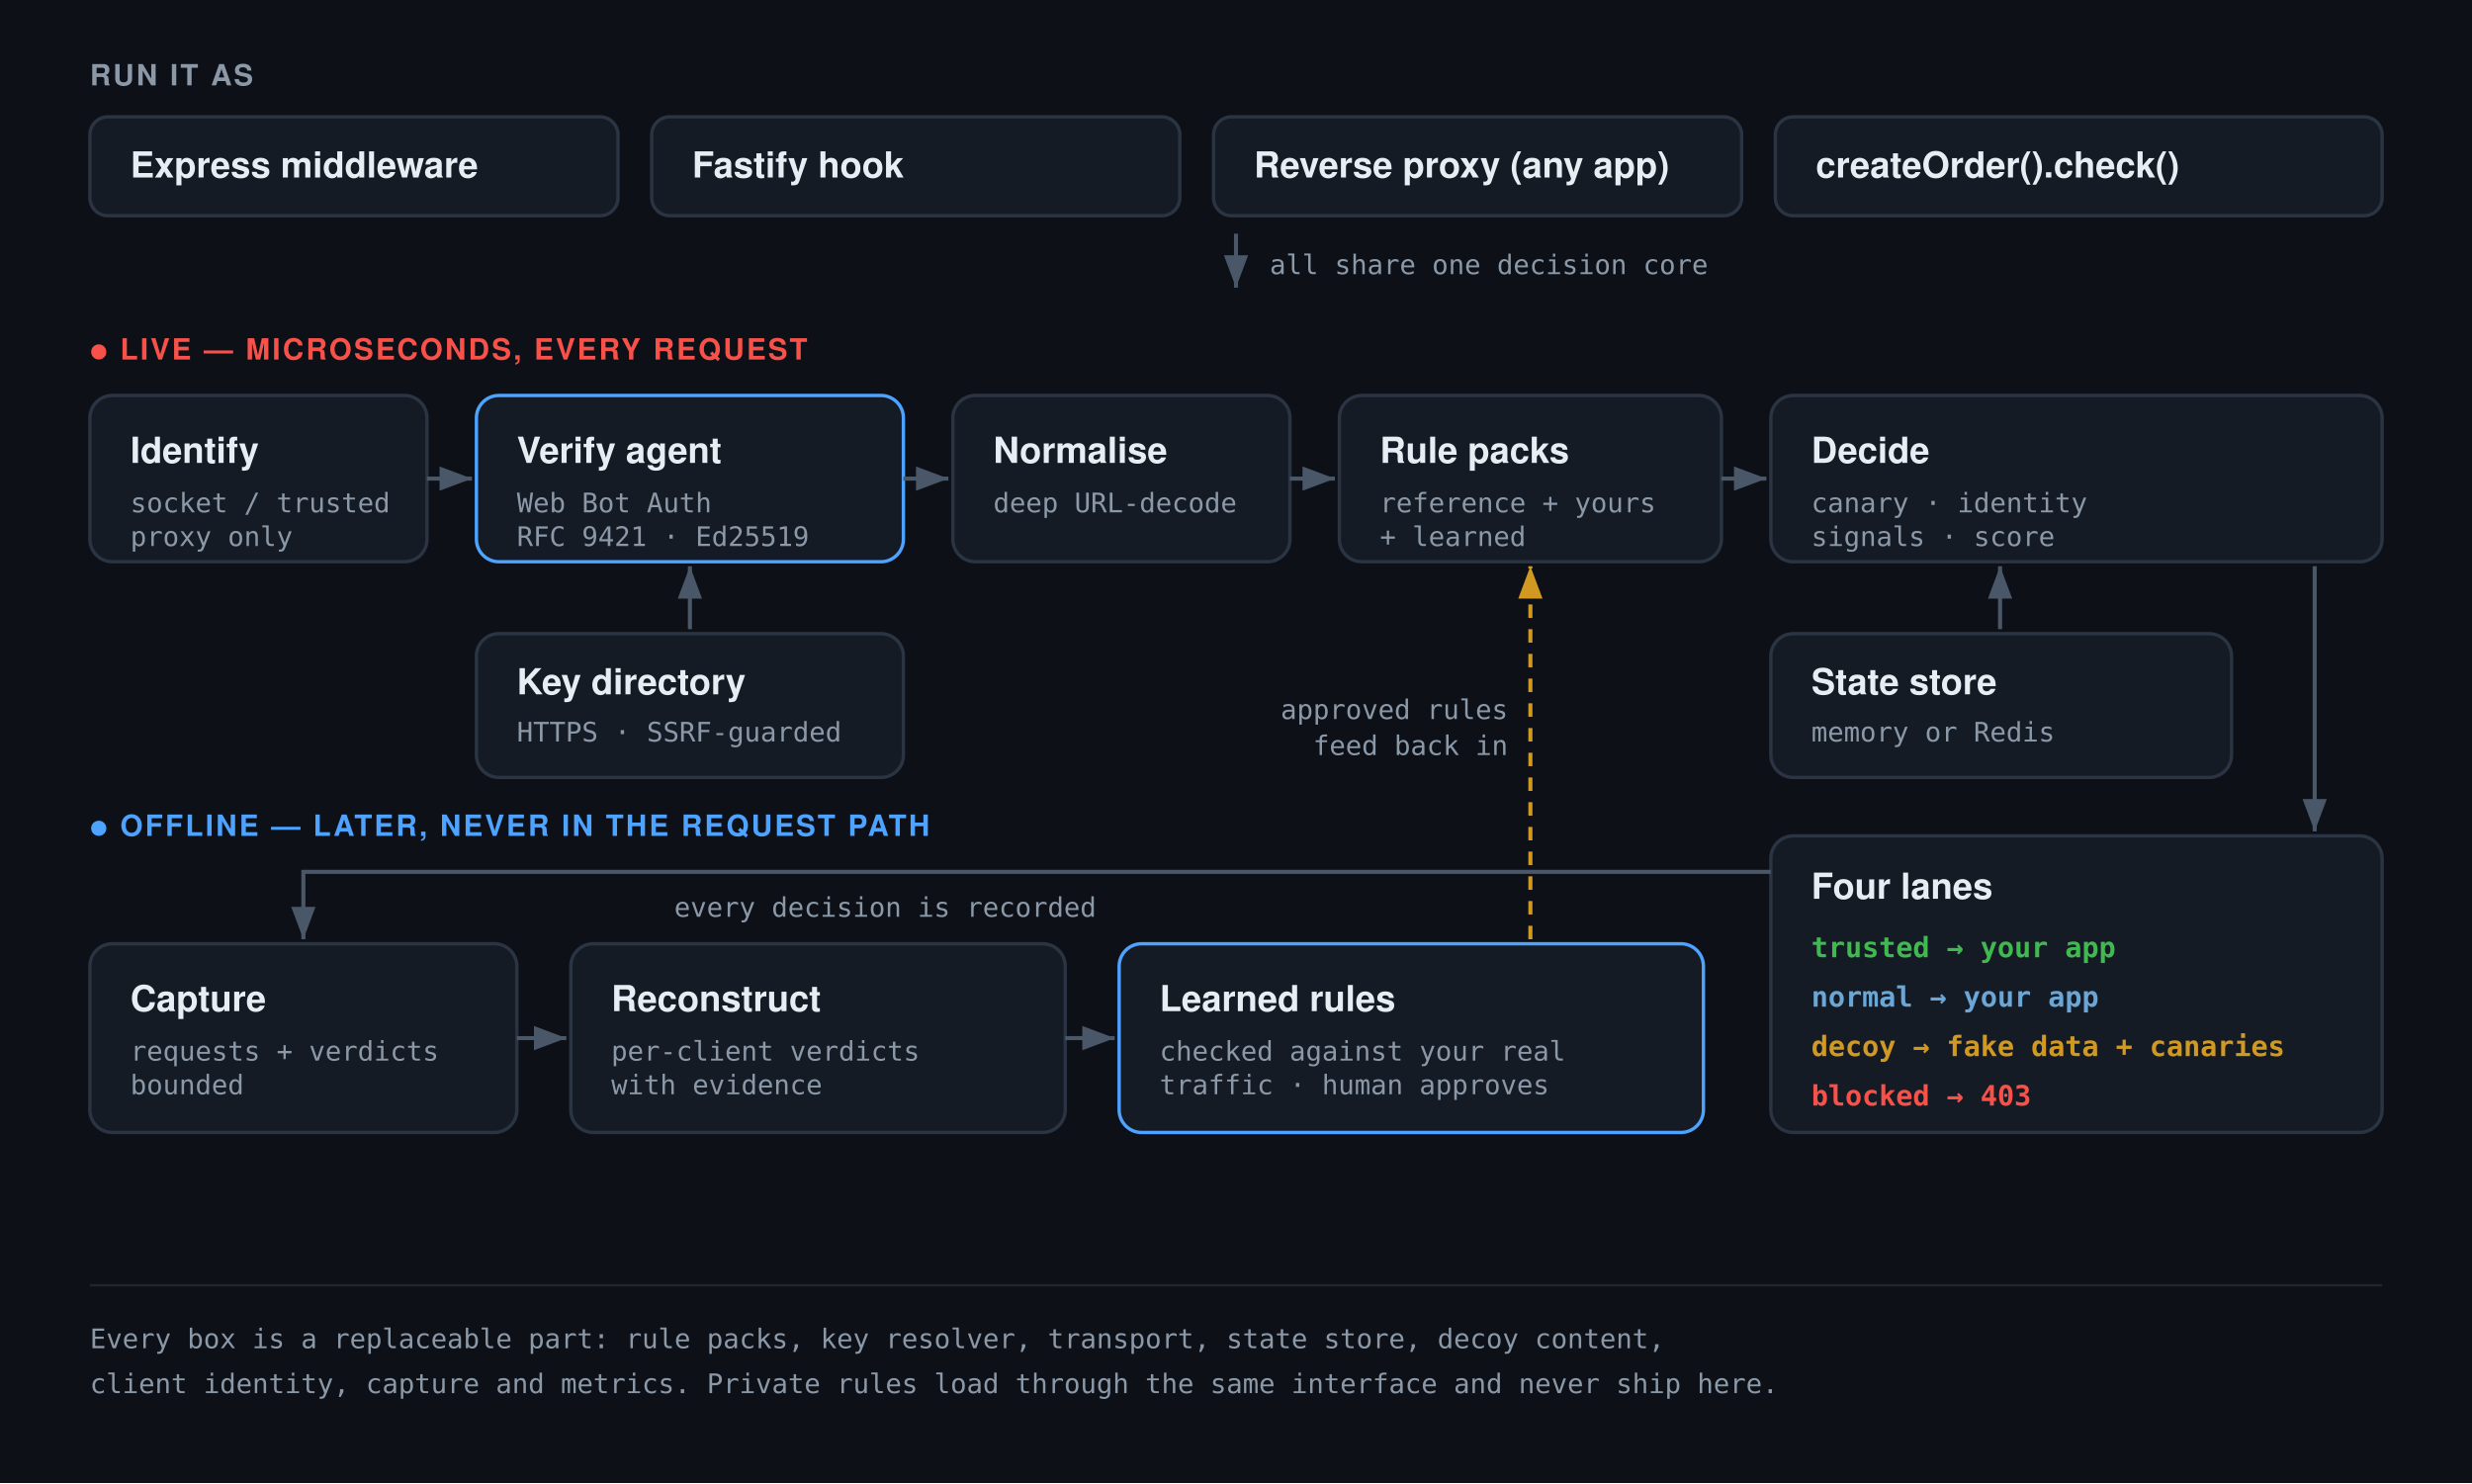
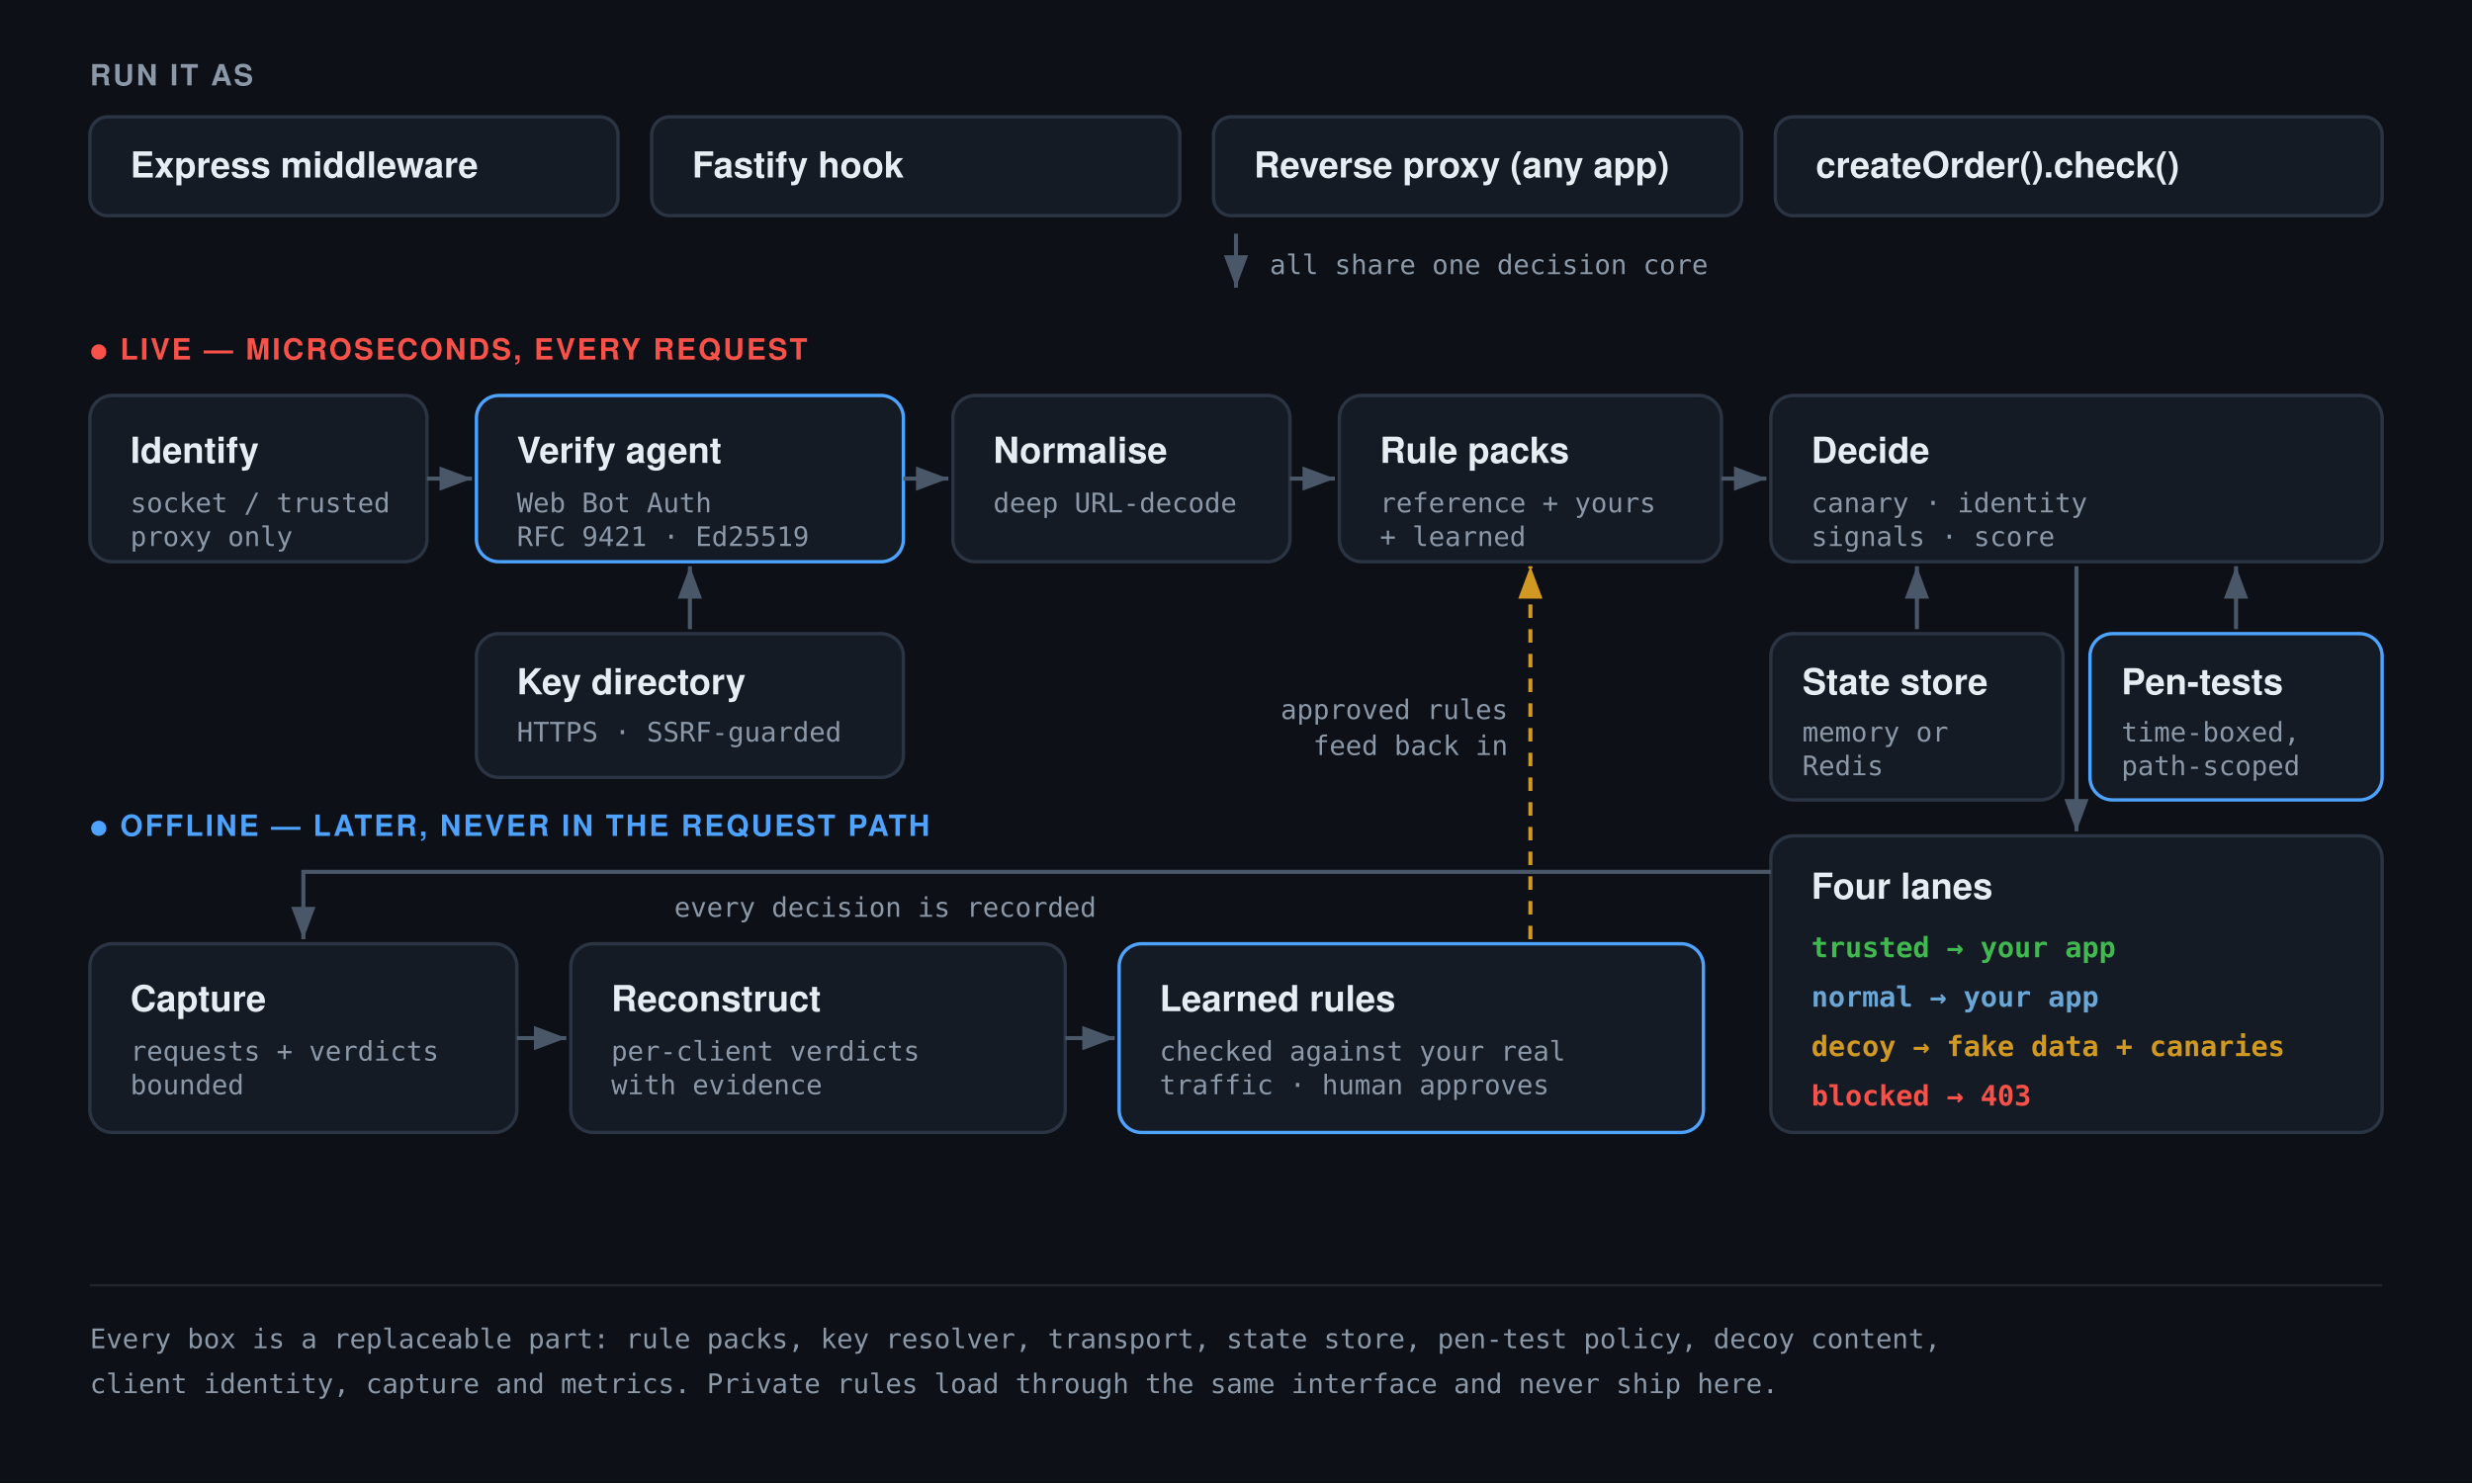
- <svg xmlns="http://www.w3.org/2000/svg" width="1100" height="660" viewBox="0 0 1100 660" fill="none" role="img" aria-label="ORDER architecture: run modes, the live decision path with Web Bot Auth and shared state, and the offline learned-rules loop">
+ <svg xmlns="http://www.w3.org/2000/svg" width="1100" height="660" viewBox="0 0 1100 660" fill="none" role="img" aria-label="ORDER architecture: run modes, the live decision path with Web Bot Auth, shared state and authorized pen-tests, and the offline learned-rules loop">
  <style>
    .box{fill:#151b24;stroke:#2a3442;stroke-width:1.5}
    .hl{fill:#151b24;stroke:#4da3ff;stroke-width:1.5}
    .lbl{font-family:'Space Grotesk','Segoe UI',Helvetica,Arial,sans-serif;fill:#e6edf3;font-weight:600;font-size:16px}
    .sub{font-family:ui-monospace,Menlo,Consolas,monospace;fill:#8b98a8;font-size:12px}
    .sec{font-family:'Space Grotesk','Segoe UI',Helvetica,Arial,sans-serif;font-weight:600;font-size:13px;letter-spacing:1px}
    .lane{font-family:ui-monospace,Menlo,Consolas,monospace;font-size:12.5px;font-weight:600}
    .flow{stroke:#4a5768;stroke-width:1.8;fill:none}
    .loop{stroke:#d29922;stroke-width:1.8;fill:none;stroke-dasharray:6 5}
  </style>
  <defs>
    <marker id="a" markerWidth="10" markerHeight="10" refX="8" refY="3" orient="auto">
      <path d="M0,0 L8,3 L0,6 Z" fill="#4a5768" />
    </marker>
    <marker id="y" markerWidth="10" markerHeight="10" refX="8" refY="3" orient="auto">
      <path d="M0,0 L8,3 L0,6 Z" fill="#d29922" />
    </marker>
  </defs>
  <rect width="1100" height="660" fill="#0d1117" />
  <text x="40" y="38" class="sec" fill="#8b98a8">RUN IT AS</text>
  <rect class="box" x="40" y="52" width="235" height="44" rx="8" />
  <text x="58" y="79" class="lbl" font-size="14">Express middleware</text>
  <rect class="box" x="290" y="52" width="235" height="44" rx="8" />
  <text x="308" y="79" class="lbl" font-size="14">Fastify hook</text>
  <rect class="box" x="540" y="52" width="235" height="44" rx="8" />
  <text x="558" y="79" class="lbl" font-size="14">Reverse proxy (any app)</text>
  <rect class="box" x="790" y="52" width="270" height="44" rx="8" />
  <text x="808" y="79" class="lbl" font-size="14">createOrder().check()</text>
  <path class="flow" d="M550,104 L550,128" marker-end="url(#a)" />
  <text x="565" y="122" class="sub">all share one decision core</text>
  <text x="40" y="160" class="sec" fill="#f85149">● LIVE — MICROSECONDS, EVERY REQUEST</text>
  <rect class="box" x="40" y="176" width="150" height="74" rx="10" />
  <text x="58" y="206" class="lbl">Identify</text>
  <text x="58" y="228" class="sub">socket / trusted</text>
  <text x="58" y="243" class="sub">proxy only</text>
  <rect class="hl" x="212" y="176" width="190" height="74" rx="10" />
  <text x="230" y="206" class="lbl">Verify agent</text>
  <text x="230" y="228" class="sub">Web Bot Auth</text>
  <text x="230" y="243" class="sub">RFC 9421 · Ed25519</text>
  <rect class="box" x="424" y="176" width="150" height="74" rx="10" />
  <text x="442" y="206" class="lbl">Normalise</text>
  <text x="442" y="228" class="sub">deep URL-decode</text>
  <rect class="box" x="596" y="176" width="170" height="74" rx="10" />
  <text x="614" y="206" class="lbl">Rule packs</text>
  <text x="614" y="228" class="sub">reference + yours</text>
  <text x="614" y="243" class="sub">+ learned</text>
  <rect class="box" x="788" y="176" width="272" height="74" rx="10" />
  <text x="806" y="206" class="lbl">Decide</text>
  <text x="806" y="228" class="sub">canary · identity</text>
  <text x="806" y="243" class="sub">signals · score</text>
  <path class="flow" d="M190,213 L210,213" marker-end="url(#a)" />
  <path class="flow" d="M402,213 L422,213" marker-end="url(#a)" />
  <path class="flow" d="M574,213 L594,213" marker-end="url(#a)" />
  <path class="flow" d="M766,213 L786,213" marker-end="url(#a)" />
  <rect class="box" x="212" y="282" width="190" height="64" rx="10" />
  <text x="230" y="309" class="lbl" font-size="14">Key directory</text>
  <text x="230" y="330" class="sub">HTTPS · SSRF-guarded</text>
  <path class="flow" d="M307,280 L307,252" marker-end="url(#a)" />
-   <rect class="box" x="788" y="282" width="205" height="64" rx="10" />
-   <text x="806" y="309" class="lbl" font-size="14">State store</text>
-   <text x="806" y="330" class="sub">memory or Redis</text>
-   <path class="flow" d="M890,280 L890,252" marker-end="url(#a)" />
+   <rect class="box" x="788" y="282" width="130" height="74" rx="10" />
+   <text x="802" y="309" class="lbl" font-size="14">State store</text>
+   <text x="802" y="330" class="sub">memory or</text>
+   <text x="802" y="345" class="sub">Redis</text>
+   <path class="flow" d="M853,280 L853,252" marker-end="url(#a)" />
+   <rect class="hl" x="930" y="282" width="130" height="74" rx="10" />
+   <text x="944" y="309" class="lbl" font-size="14">Pen-tests</text>
+   <text x="944" y="330" class="sub">time-boxed,</text>
+   <text x="944" y="345" class="sub">path-scoped</text>
+   <path class="flow" d="M995,280 L995,252" marker-end="url(#a)" />
  <rect class="box" x="788" y="372" width="272" height="132" rx="10" />
  <text x="806" y="400" class="lbl" font-size="15">Four lanes</text>
  <text x="806" y="426" class="lane" fill="#3fb950">trusted → your app</text>
  <text x="806" y="448" class="lane" fill="#6aa6d6">normal  → your app</text>
  <text x="806" y="470" class="lane" fill="#d29922">decoy   → fake data + canaries</text>
  <text x="806" y="492" class="lane" fill="#f85149">blocked → 403</text>
-   <path class="flow" d="M1030,252 L1030,370" marker-end="url(#a)" />
+   <path class="flow" d="M924,252 L924,370" marker-end="url(#a)" />
  <text x="40" y="372" class="sec" fill="#4da3ff">● OFFLINE — LATER, NEVER IN THE REQUEST PATH</text>
  <rect class="box" x="40" y="420" width="190" height="84" rx="10" />
  <text x="58" y="450" class="lbl">Capture</text>
  <text x="58" y="472" class="sub">requests + verdicts</text>
  <text x="58" y="487" class="sub">bounded</text>
  <rect class="box" x="254" y="420" width="220" height="84" rx="10" />
  <text x="272" y="450" class="lbl">Reconstruct</text>
  <text x="272" y="472" class="sub">per-client verdicts</text>
  <text x="272" y="487" class="sub">with evidence</text>
  <rect class="hl" x="498" y="420" width="260" height="84" rx="10" />
  <text x="516" y="450" class="lbl">Learned rules</text>
  <text x="516" y="472" class="sub">checked against your real</text>
  <text x="516" y="487" class="sub">traffic · human approves</text>
  <path class="flow" d="M230,462 L252,462" marker-end="url(#a)" />
  <path class="flow" d="M474,462 L496,462" marker-end="url(#a)" />
  <path class="flow" d="M788,388 L135,388 L135,418" marker-end="url(#a)" />
  <text x="300" y="408" class="sub">every decision is recorded</text>
  <path class="loop" d="M681,418 L681,252" marker-end="url(#y)" />
  <text x="671" y="320" class="sub" fill="#d29922" text-anchor="end">approved rules</text>
  <text x="671" y="336" class="sub" fill="#d29922" text-anchor="end">feed back in</text>
  <line x1="40" y1="572" x2="1060" y2="572" stroke="#21262d" />
-   <text x="40" y="600" class="sub">Every box is a replaceable part: rule packs, key resolver, transport, state store, decoy content,</text>
+   <text x="40" y="600" class="sub">Every box is a replaceable part: rule packs, key resolver, transport, state store, pen-test policy, decoy content,</text>
  <text x="40" y="620" class="sub">client identity, capture and metrics. Private rules load through the same interface and never ship here.</text>
</svg>
